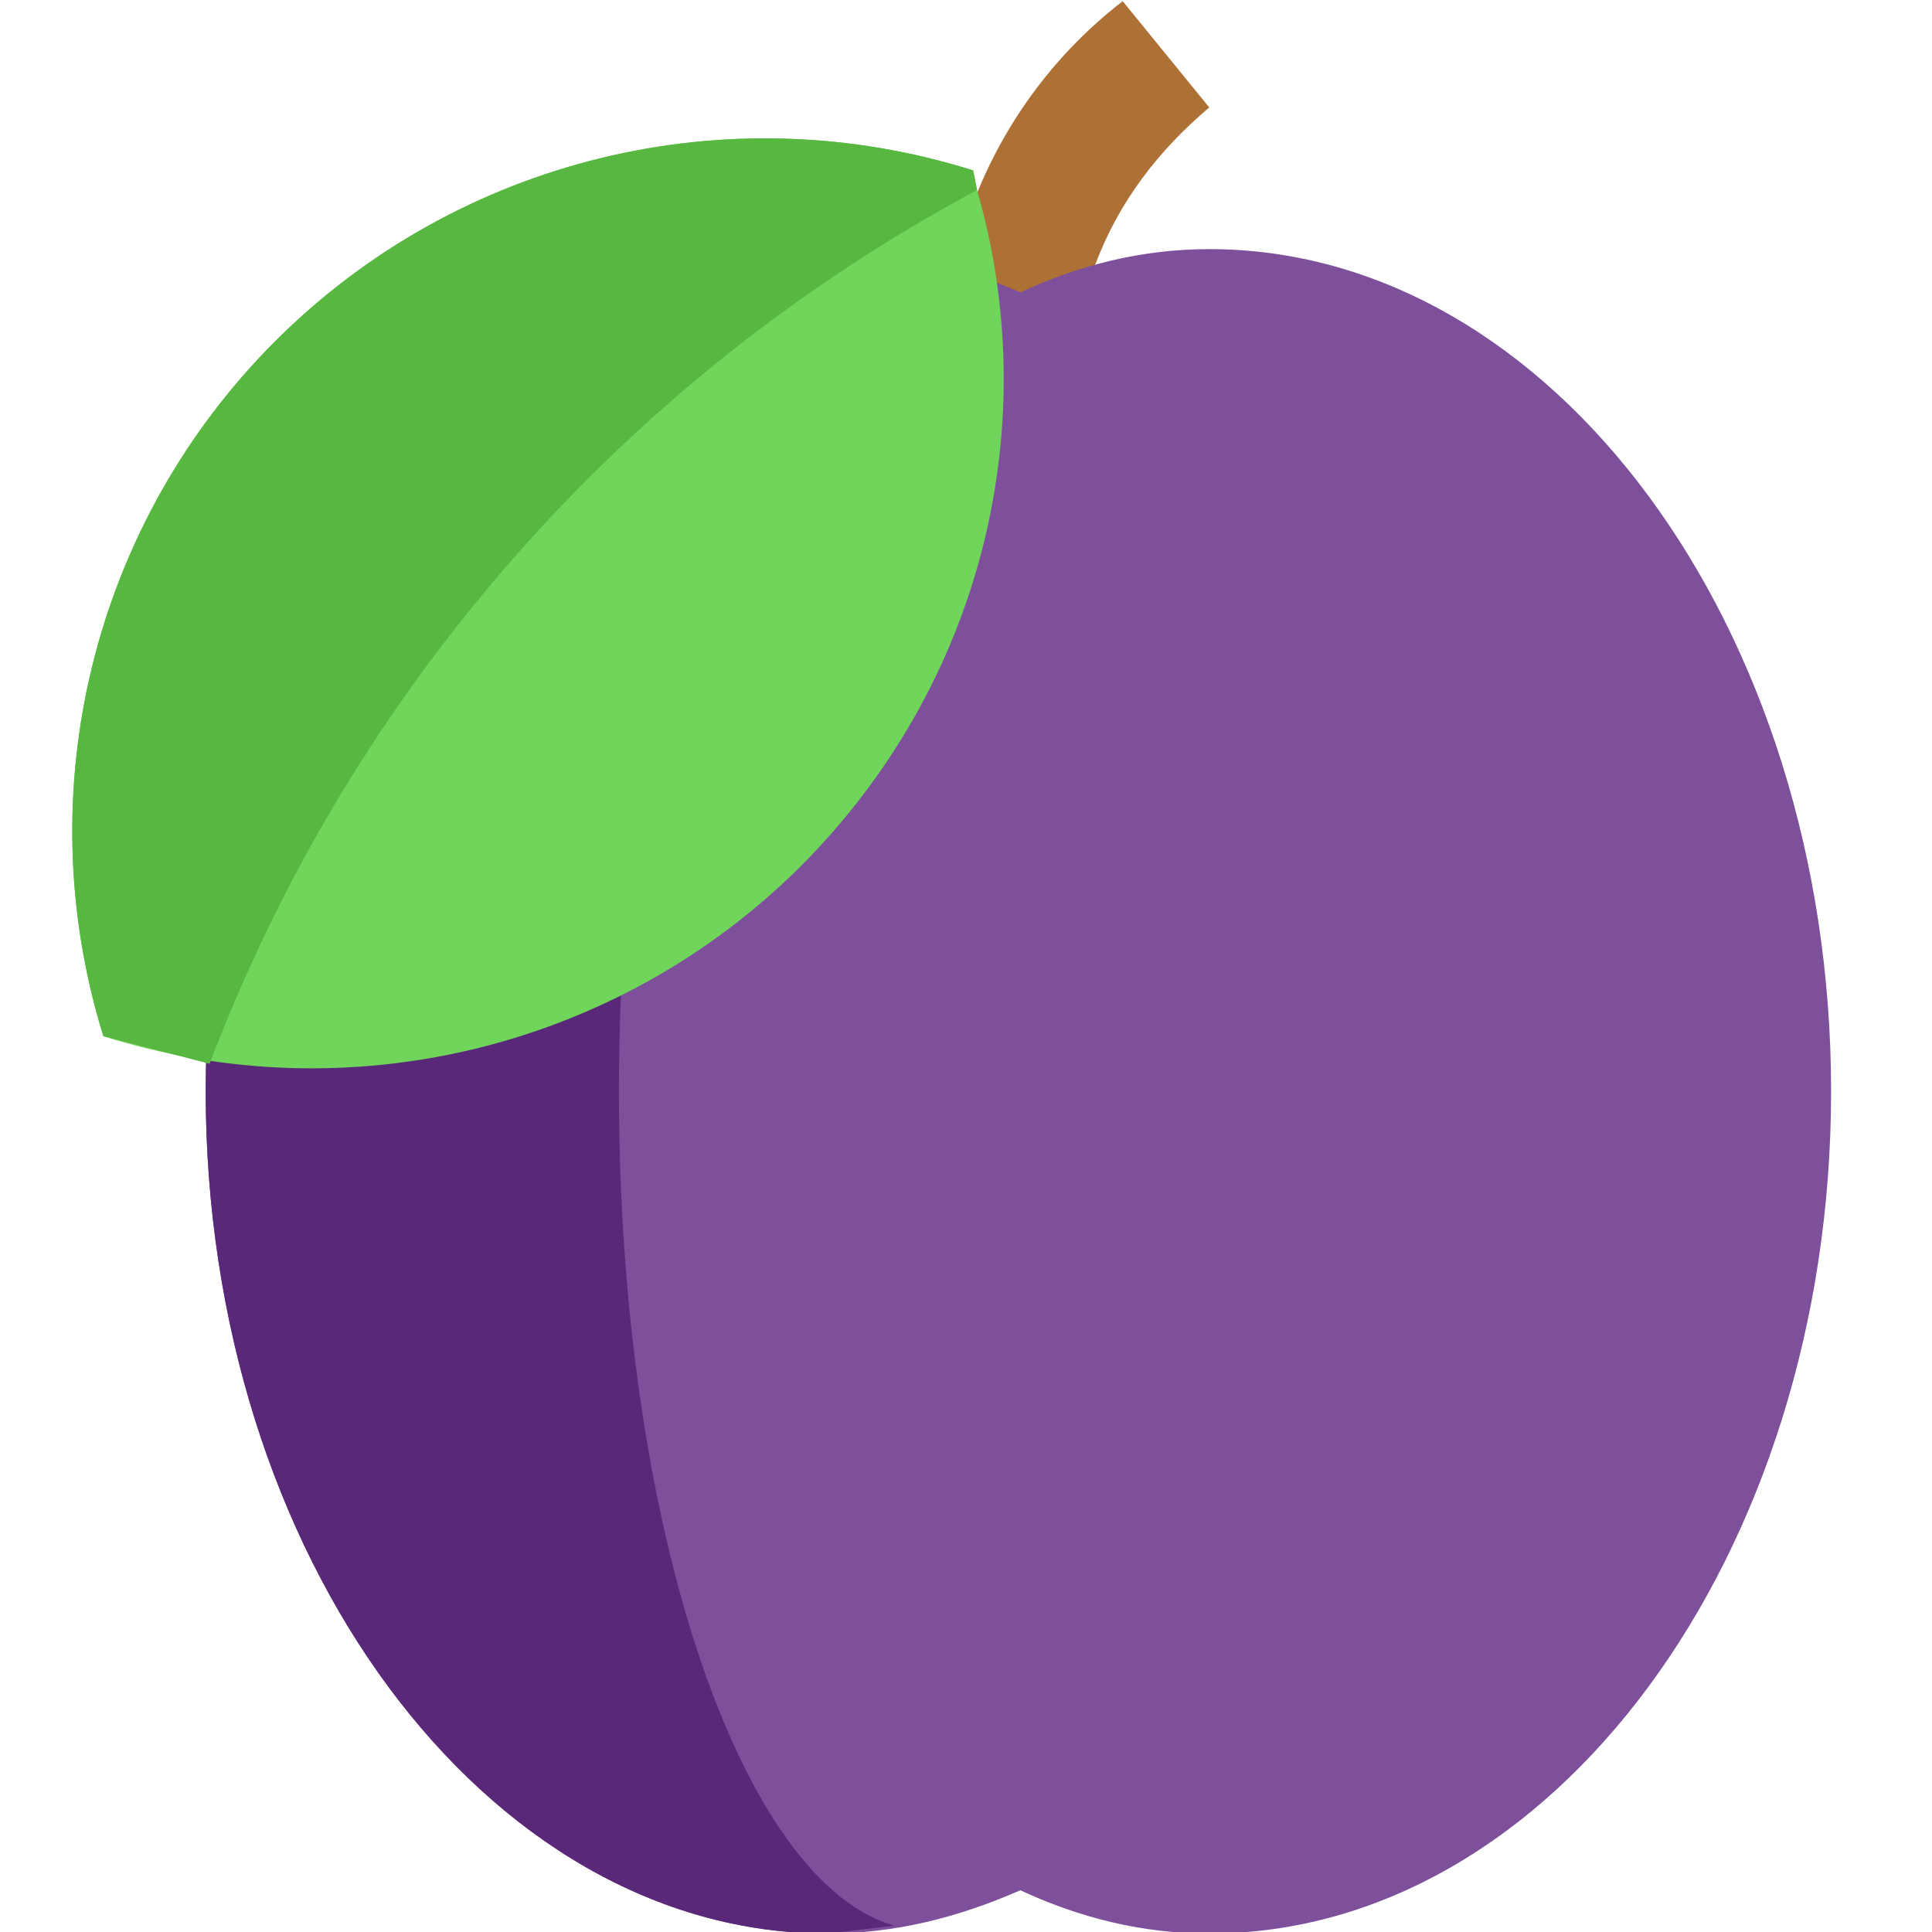
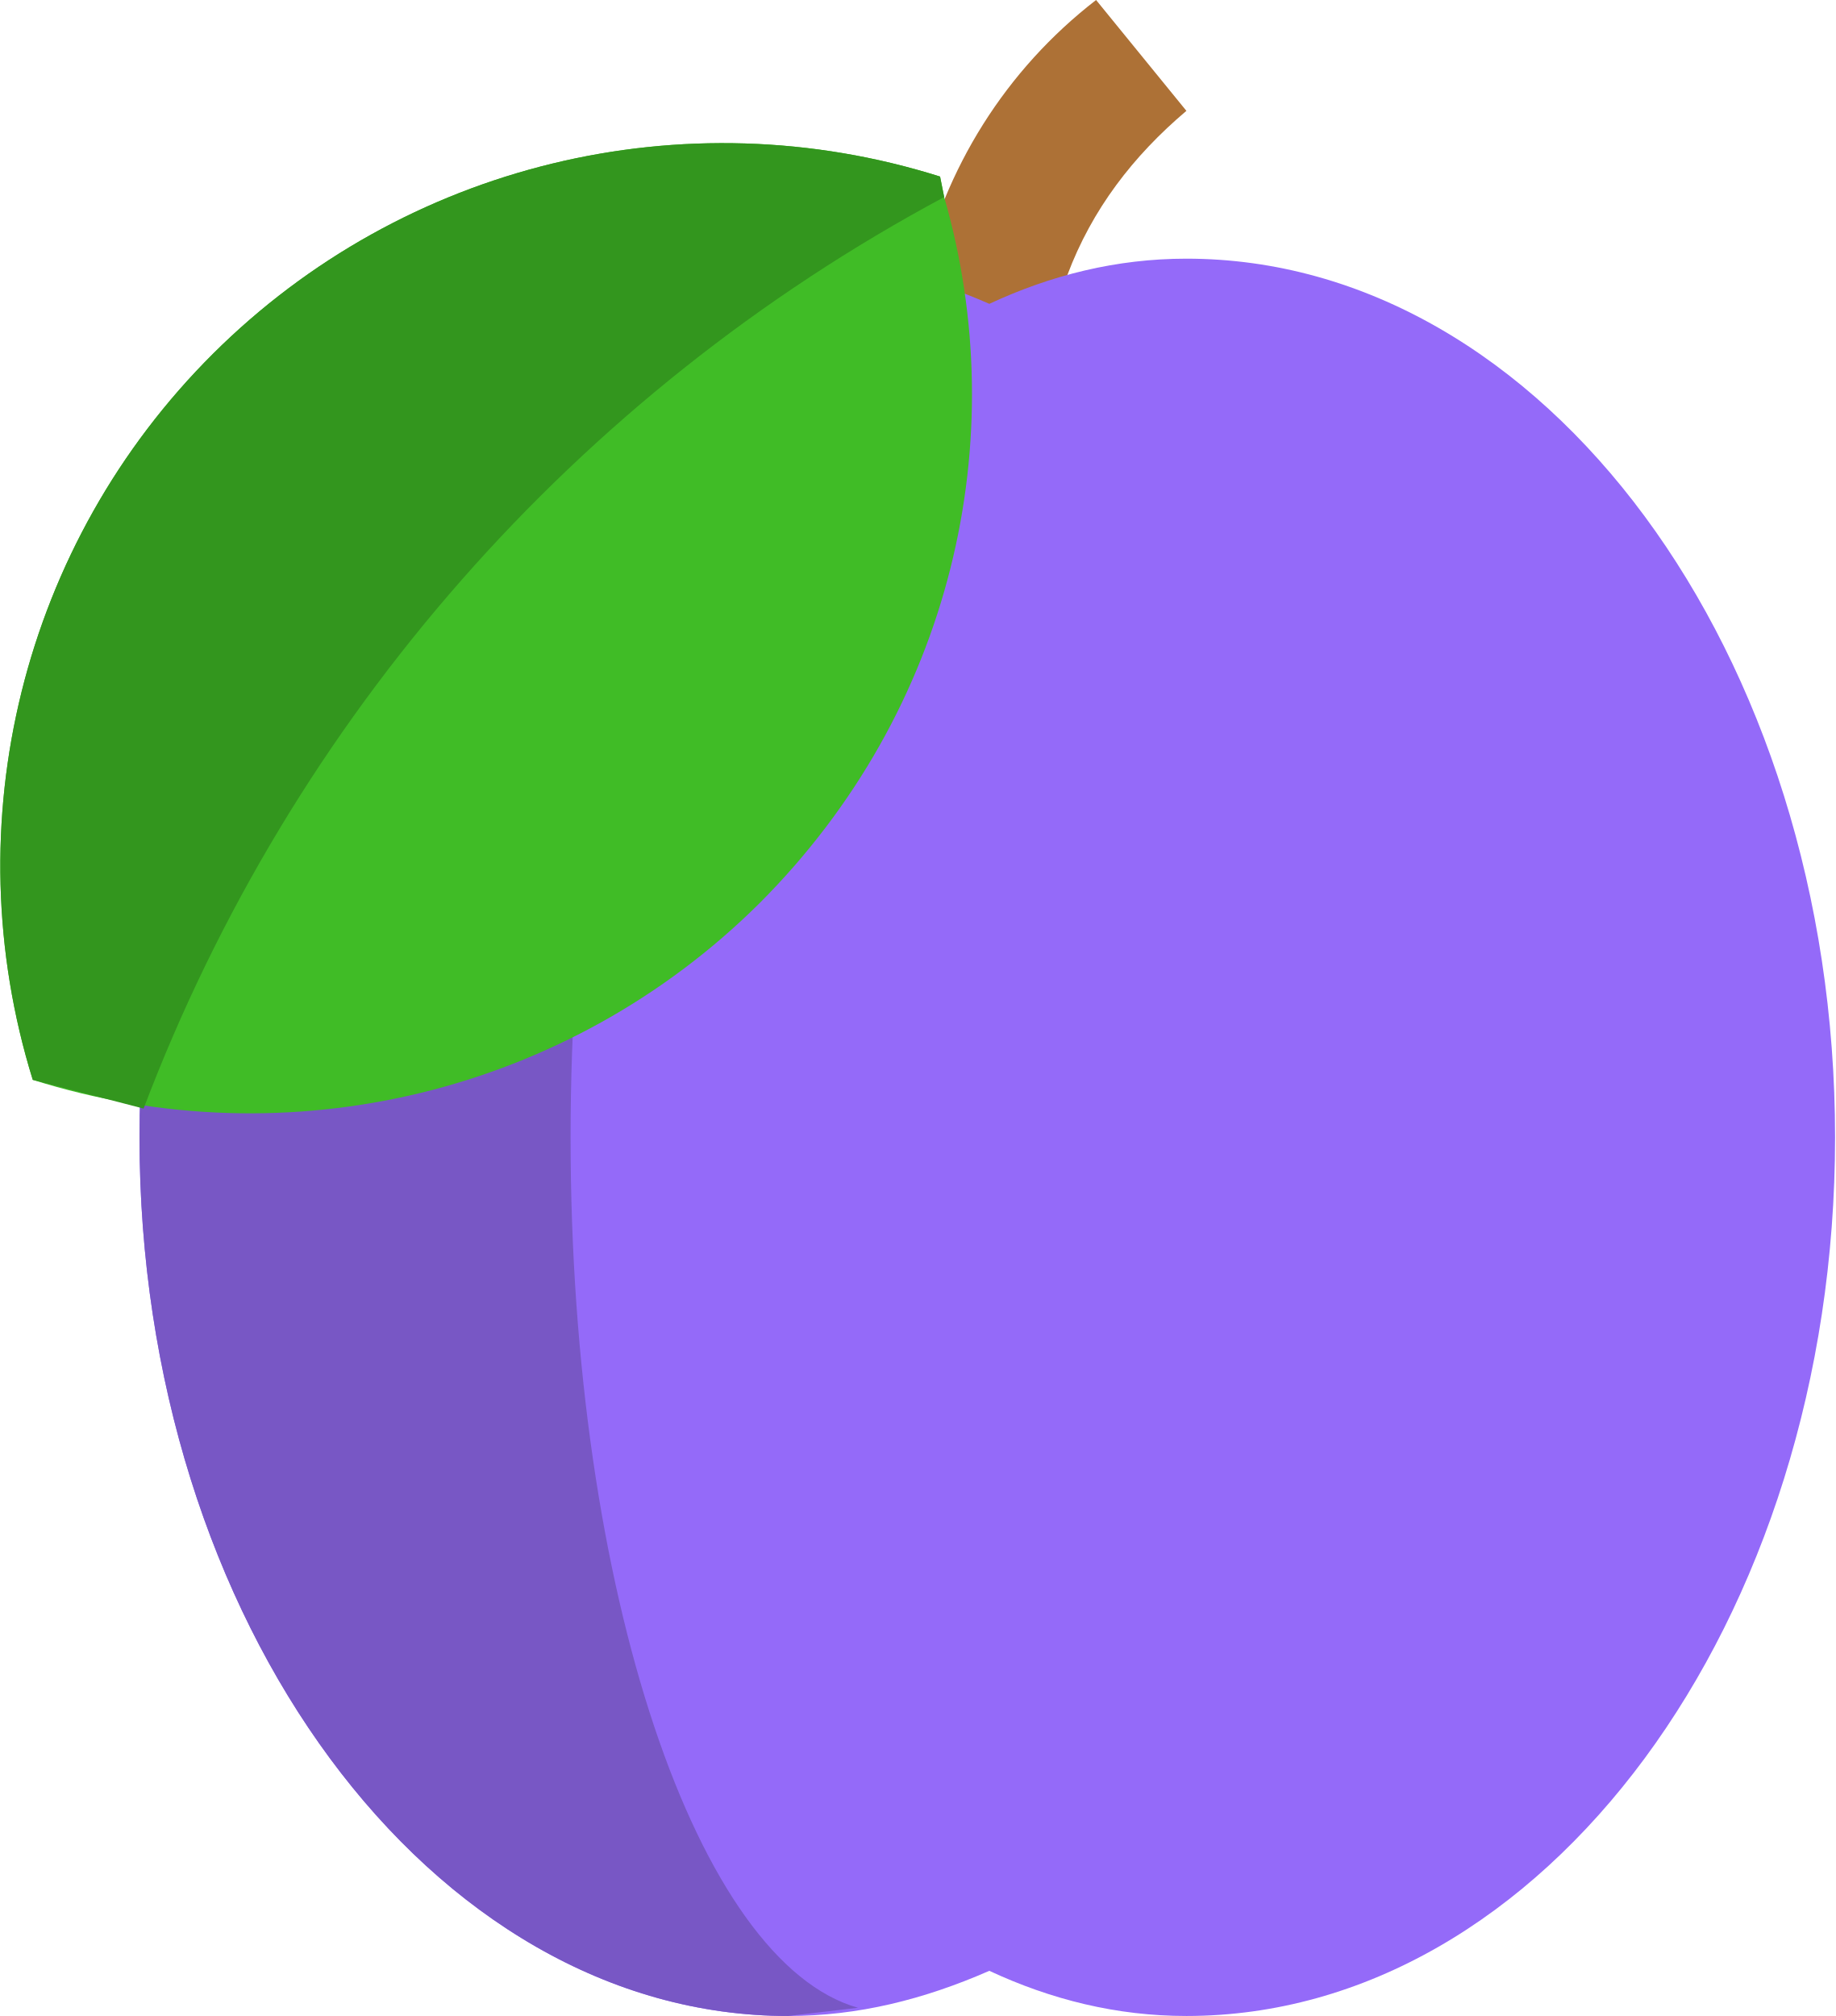
- <svg xmlns="http://www.w3.org/2000/svg" width="2in" height="2in" viewBox="0 0 50.8 50.8" version="1.1" id="svg8">
-   <defs id="defs2">
-     <rect x="10.691" y="10.691" width="171.053" height="36.883" id="rect835" />
-   </defs>
-   <g id="layer1">
-     <g id="g923" transform="matrix(0.1034818,0,0,0.1034818,-0.3863415,0.03102769)">
+ <svg xmlns="http://www.w3.org/2000/svg" width="1.821in" height="2in" viewBox="0 0 46.246 50.81" version="1.1" id="svg8">
+   <defs id="defs2" />
+   <g id="layer1" transform="translate(-9.83439,-21.50649)">
+     <g id="g923" transform="matrix(0.1034818,0,0,0.1034818,7.547441,21.50649)">
      <path fill="#ad7136" d="m 282,67 c 6,-16 16,-29 29,-40 L 289,0 c -22,17 -37,41 -43,68 l 17,23 z" id="path900" />
-       <path fill="#7e4f9b" d="m 311,63 c -17,0 -33,4 -48,11 -16,-7 -32,-11 -49,-11 -87,0 -158,96 -158,214 0,118 71,214 158,214 17,0 33,-4 49,-11 15,7 31,11 48,11 87,0 158,-96 158,-214 C 469,159 398,63 311,63 Z" id="path902" />
-       <path fill="#5a2878" d="m 231,489 -17,2 C 127,491 56,395 56,277 56,159 127,63 214,63 l 17,1 c -39,12 -70,102 -70,213 0,111 31,201 70,212 z" id="path904" />
-       <path fill="#70d65b" d="M 207,220 A 176,176 0 0 1 30,263 176,176 0 0 1 251,43 l 1,5 c 17,59 2,125 -45,172 z" id="path906" />
-       <path fill="#58b741" d="M 252,48 A 421,421 0 0 0 57,270 L 30,263 A 176,176 0 0 1 251,43 Z" id="path908" />
+       <path fill="#946af9" d="m 311,63 c -17,0 -33,4 -48,11 -16,-7 -32,-11 -49,-11 -87,0 -158,96 -158,214 0,118 71,214 158,214 17,0 33,-4 49,-11 15,7 31,11 48,11 87,0 158,-96 158,-214 C 469,159 398,63 311,63 Z" id="path902" />
+       <path fill="#7857c5" d="m 231,489 -17,2 C 127,491 56,395 56,277 56,159 127,63 214,63 l 17,1 c -39,12 -70,102 -70,213 0,111 31,201 70,212 z" id="path904" />
+       <path fill="#40bc26" d="M 207,220 A 176,176 0 0 1 30,263 176,176 0 0 1 251,43 l 1,5 c 17,59 2,125 -45,172 z" id="path906" />
+       <path fill="#33961e" d="M 252,48 A 421,421 0 0 0 57,270 L 30,263 A 176,176 0 0 1 251,43 Z" id="path908" />
    </g>
  </g>
</svg>
